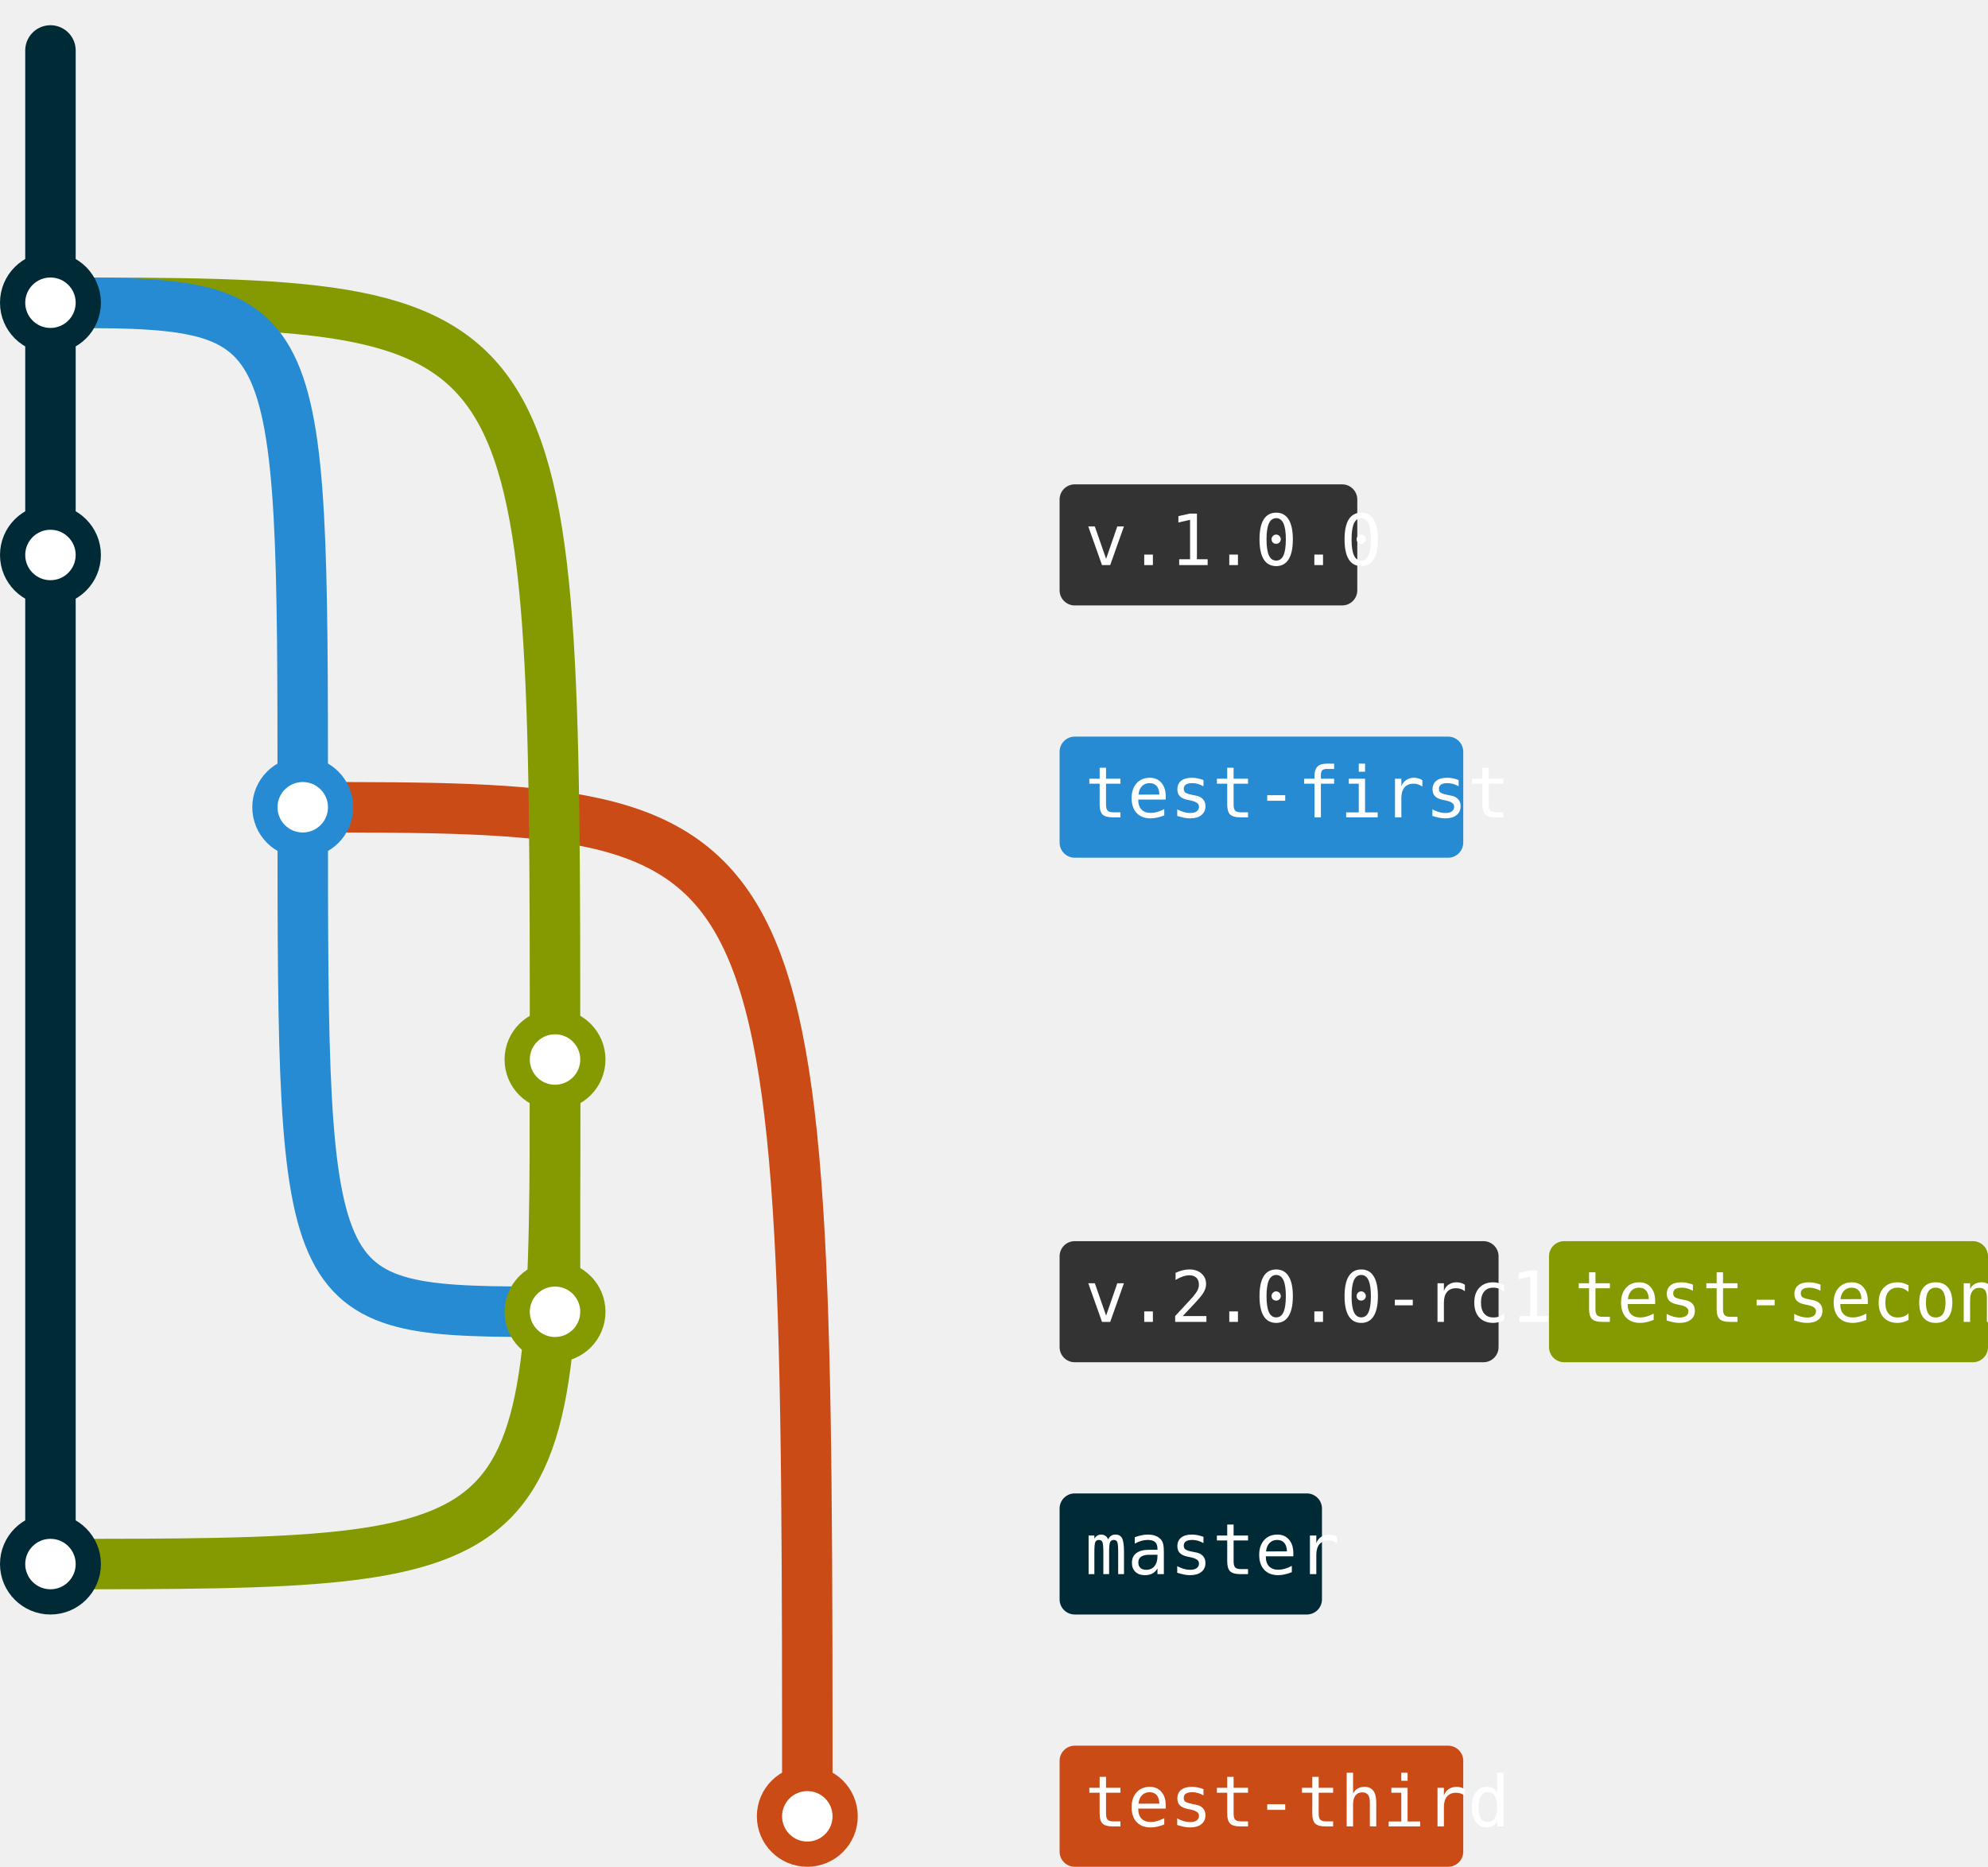
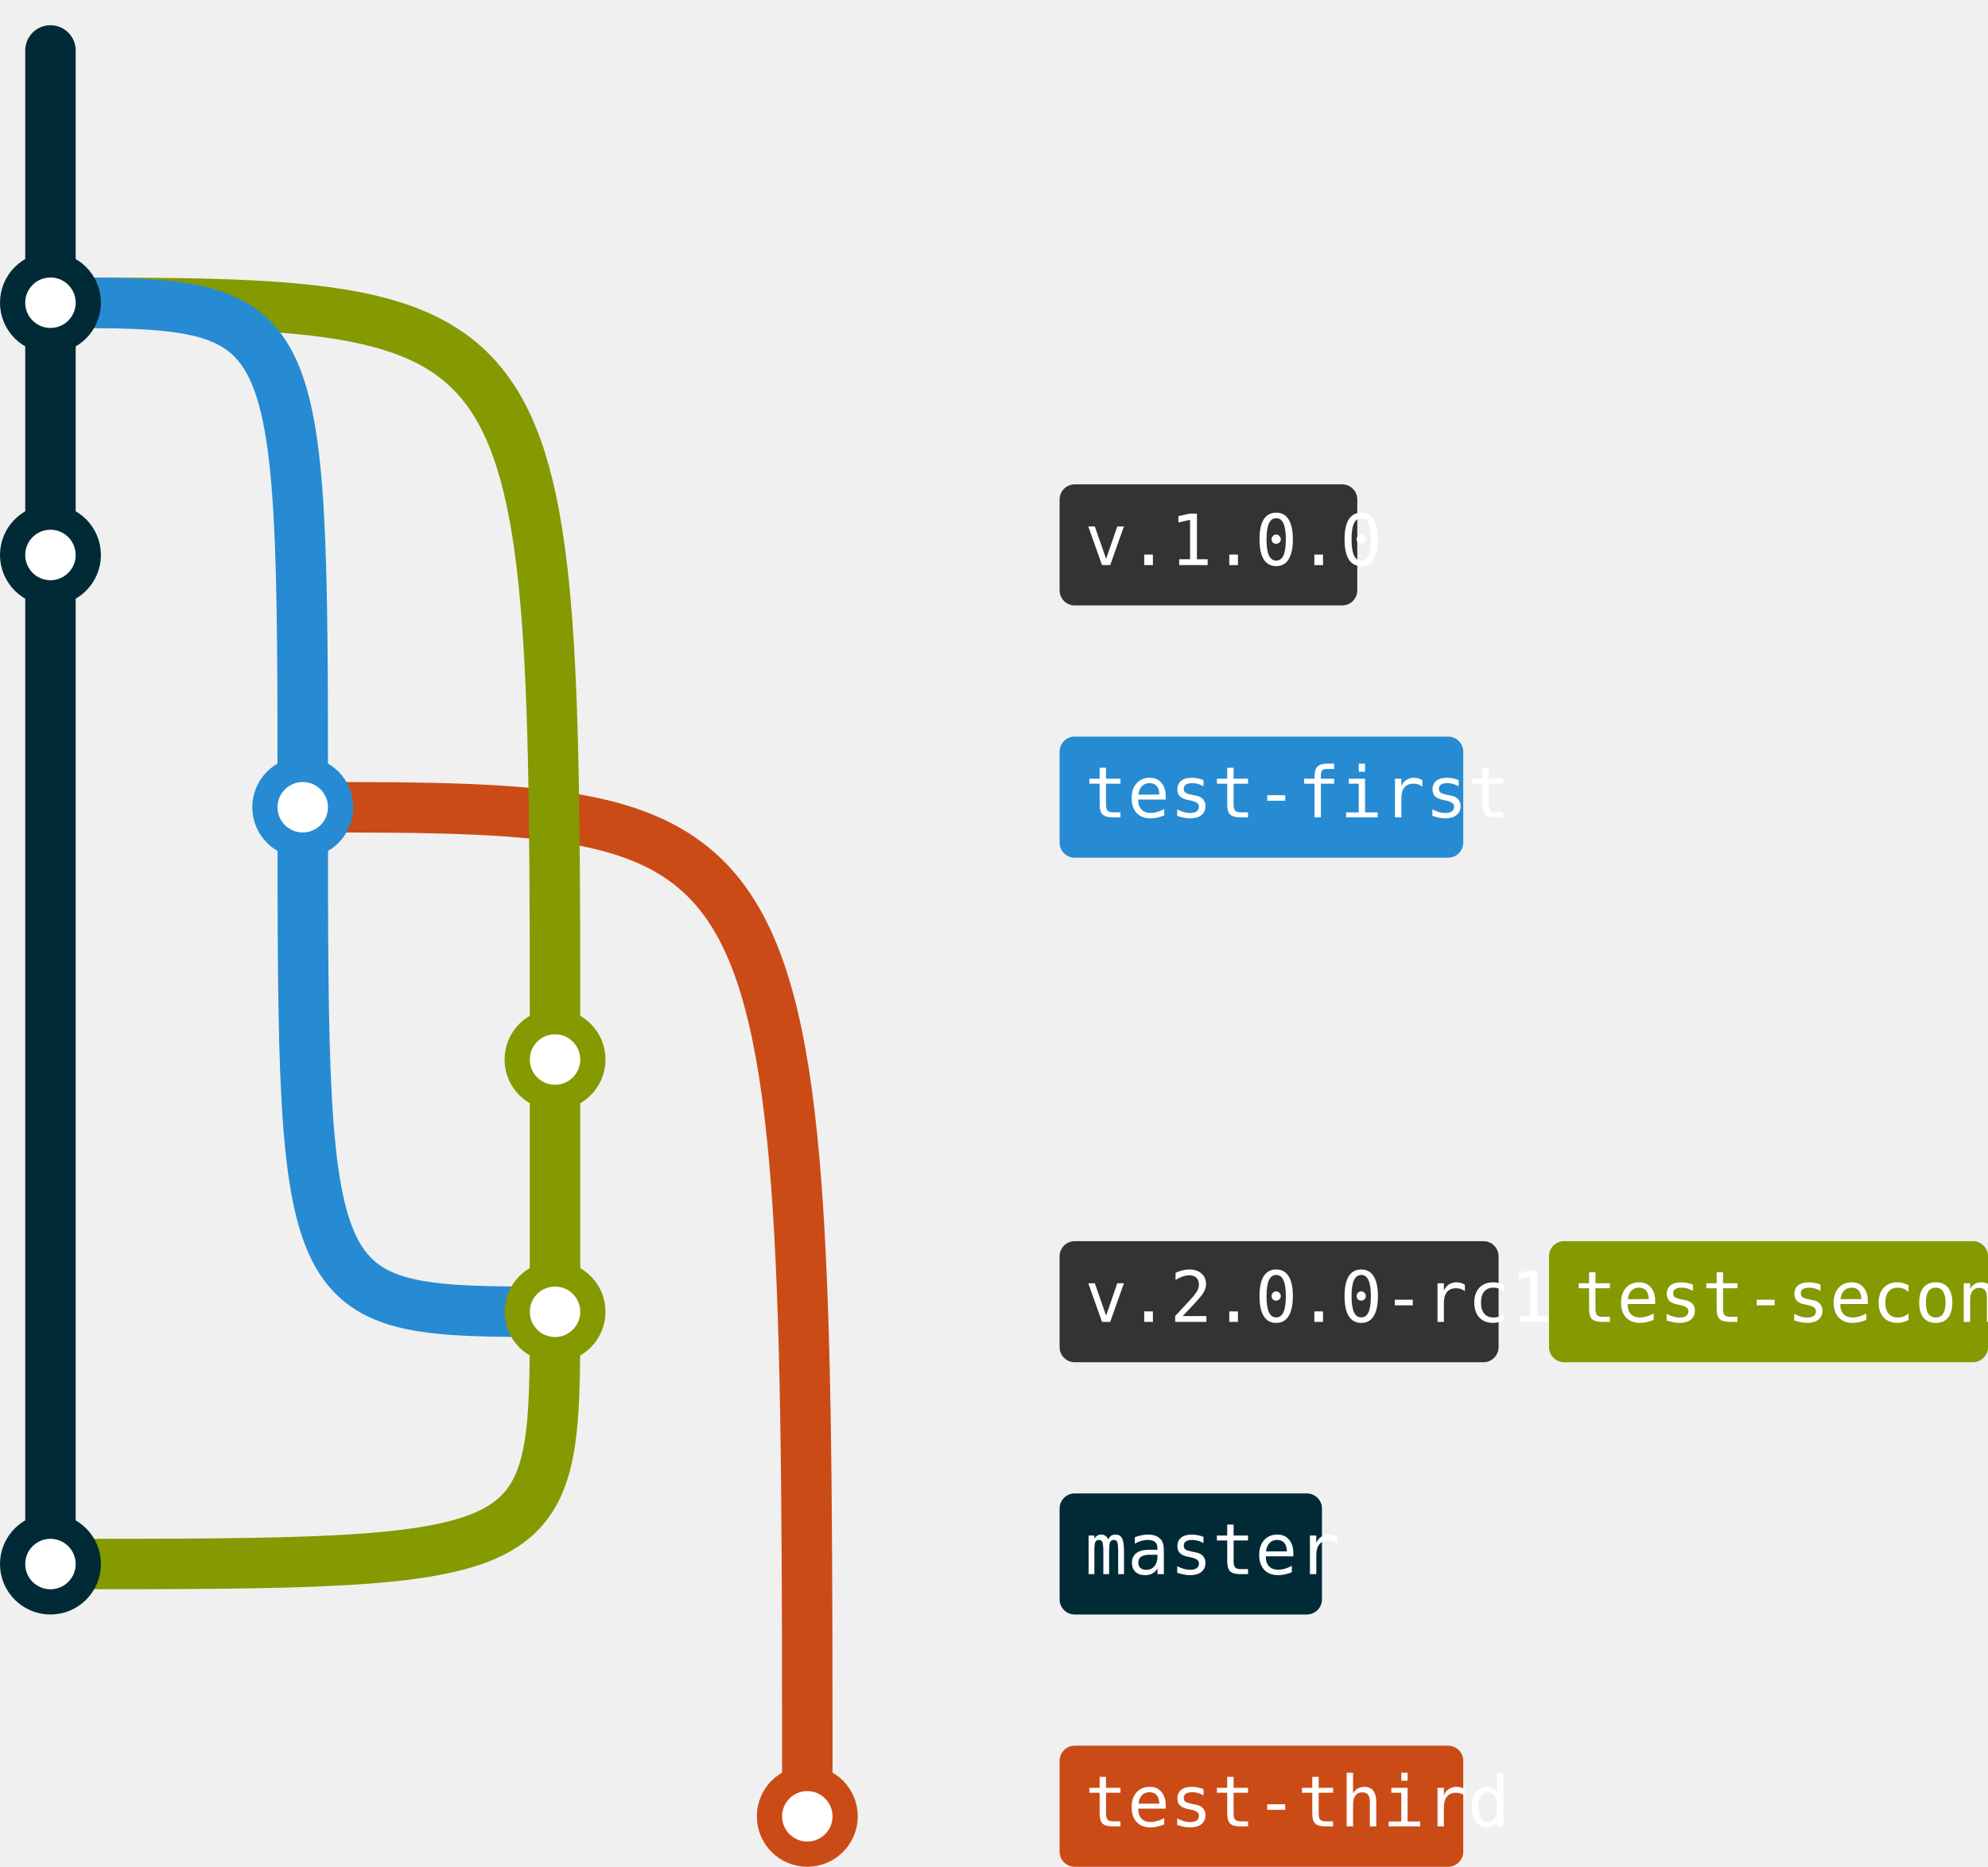
<svg xmlns="http://www.w3.org/2000/svg" viewBox="-10 -10 394 370">
  <style type="text/css">
.branch {
	fill: none;
	stroke-width: 10;
	stroke-linecap: round;
}
.commit {
	fill: #fff;
	stroke-width: 5;
}
.label-tag {
	fill: #333;
}
.label-rect {
	stroke: none;
}
.label-text {
	font-family: Inconsolata, Consolas, monospace;
	font-size: 14px;
	fill: #fff;
	stroke: none;
}
.branch-master {stroke: #002b36; fill: #002b36}
.branch-test-first {stroke: #268bd2; fill: #268bd2}
.branch-test-second {stroke: #859900; fill: #859900}
.branch-test-third {stroke: #cb4b16; fill: #cb4b16}
</style>
  <g class="merge">
    <g class="branch-test-third">
      <path class="branch" d="M50,150 C150,150 150,150 150,350" />
    </g>
    <g class="branch-test-second">
      <path class="branch" d="M0,50 C100,50 100,50 100,200" />
-       <path class="branch" d="M0,300 C100,300 100,300 100,200" />
+       <path class="branch" d="M0,300 C100,300 100,300 100,250" />
    </g>
    <g class="branch-test-first">
      <path class="branch" d="M0,50 C50,50 50,50 50,150" />
      <path class="branch" d="M100,250 C50,250 50,250 50,150" />
    </g>
    <g class="branch-master">
      <path class="branch" d="M0,0 C0,0 0,0 0,50" />
    </g>
  </g>
  <g class="branch-test-third">
    <path class="branch" d="M150,350 L150,350" />
    <circle class="commit" cx="150" cy="350" r="7.5" />
    <g class="label-branch" transform="translate(200,350)">
      <rect x="0" y="-14" width="80" height="24" rx="3" class="label-rect" />
      <text x="5" y="2" textLength="70" class="label-text">test-third</text>
    </g>
  </g>
  <g class="branch-test-second">
    <path class="branch" d="M100,200 L100,250" />
    <circle class="commit" cx="100" cy="200" r="7.5" />
    <circle class="commit" cx="100" cy="250" r="7.5" />
    <g class="label-tag" transform="translate(200,250)">
      <rect x="0" y="-14" width="87" height="24" rx="3" class="label-rect" />
      <text x="5" y="2" textLength="77" class="label-text">v.2.0.0-rc1</text>
    </g>
    <g class="label-branch" transform="translate(297,250)">
      <rect x="0" y="-14" width="87" height="24" rx="3" class="label-rect" />
      <text x="5" y="2" textLength="77" class="label-text">test-second</text>
    </g>
  </g>
  <g class="branch-test-first">
    <path class="branch" d="M50,150 L50,150" />
    <circle class="commit" cx="50" cy="150" r="7.5" />
    <g class="label-branch" transform="translate(200,150)">
      <rect x="0" y="-14" width="80" height="24" rx="3" class="label-rect" />
      <text x="5" y="2" textLength="70" class="label-text">test-first</text>
    </g>
  </g>
  <g class="branch-master">
    <path class="branch" d="M0,50 L0,300" />
    <circle class="commit" cx="0" cy="50" r="7.5" />
    <circle class="commit" cx="0" cy="100" r="7.5" />
    <circle class="commit" cx="0" cy="300" r="7.5" />
    <g class="label-tag" transform="translate(200,100)">
      <rect x="0" y="-14" width="59" height="24" rx="3" class="label-rect" />
      <text x="5" y="2" textLength="49" class="label-text">v.1.0.0</text>
    </g>
    <g class="label-branch" transform="translate(200,300)">
      <rect x="0" y="-14" width="52" height="24" rx="3" class="label-rect" />
      <text x="5" y="2" textLength="42" class="label-text">master</text>
    </g>
  </g>
</svg>
